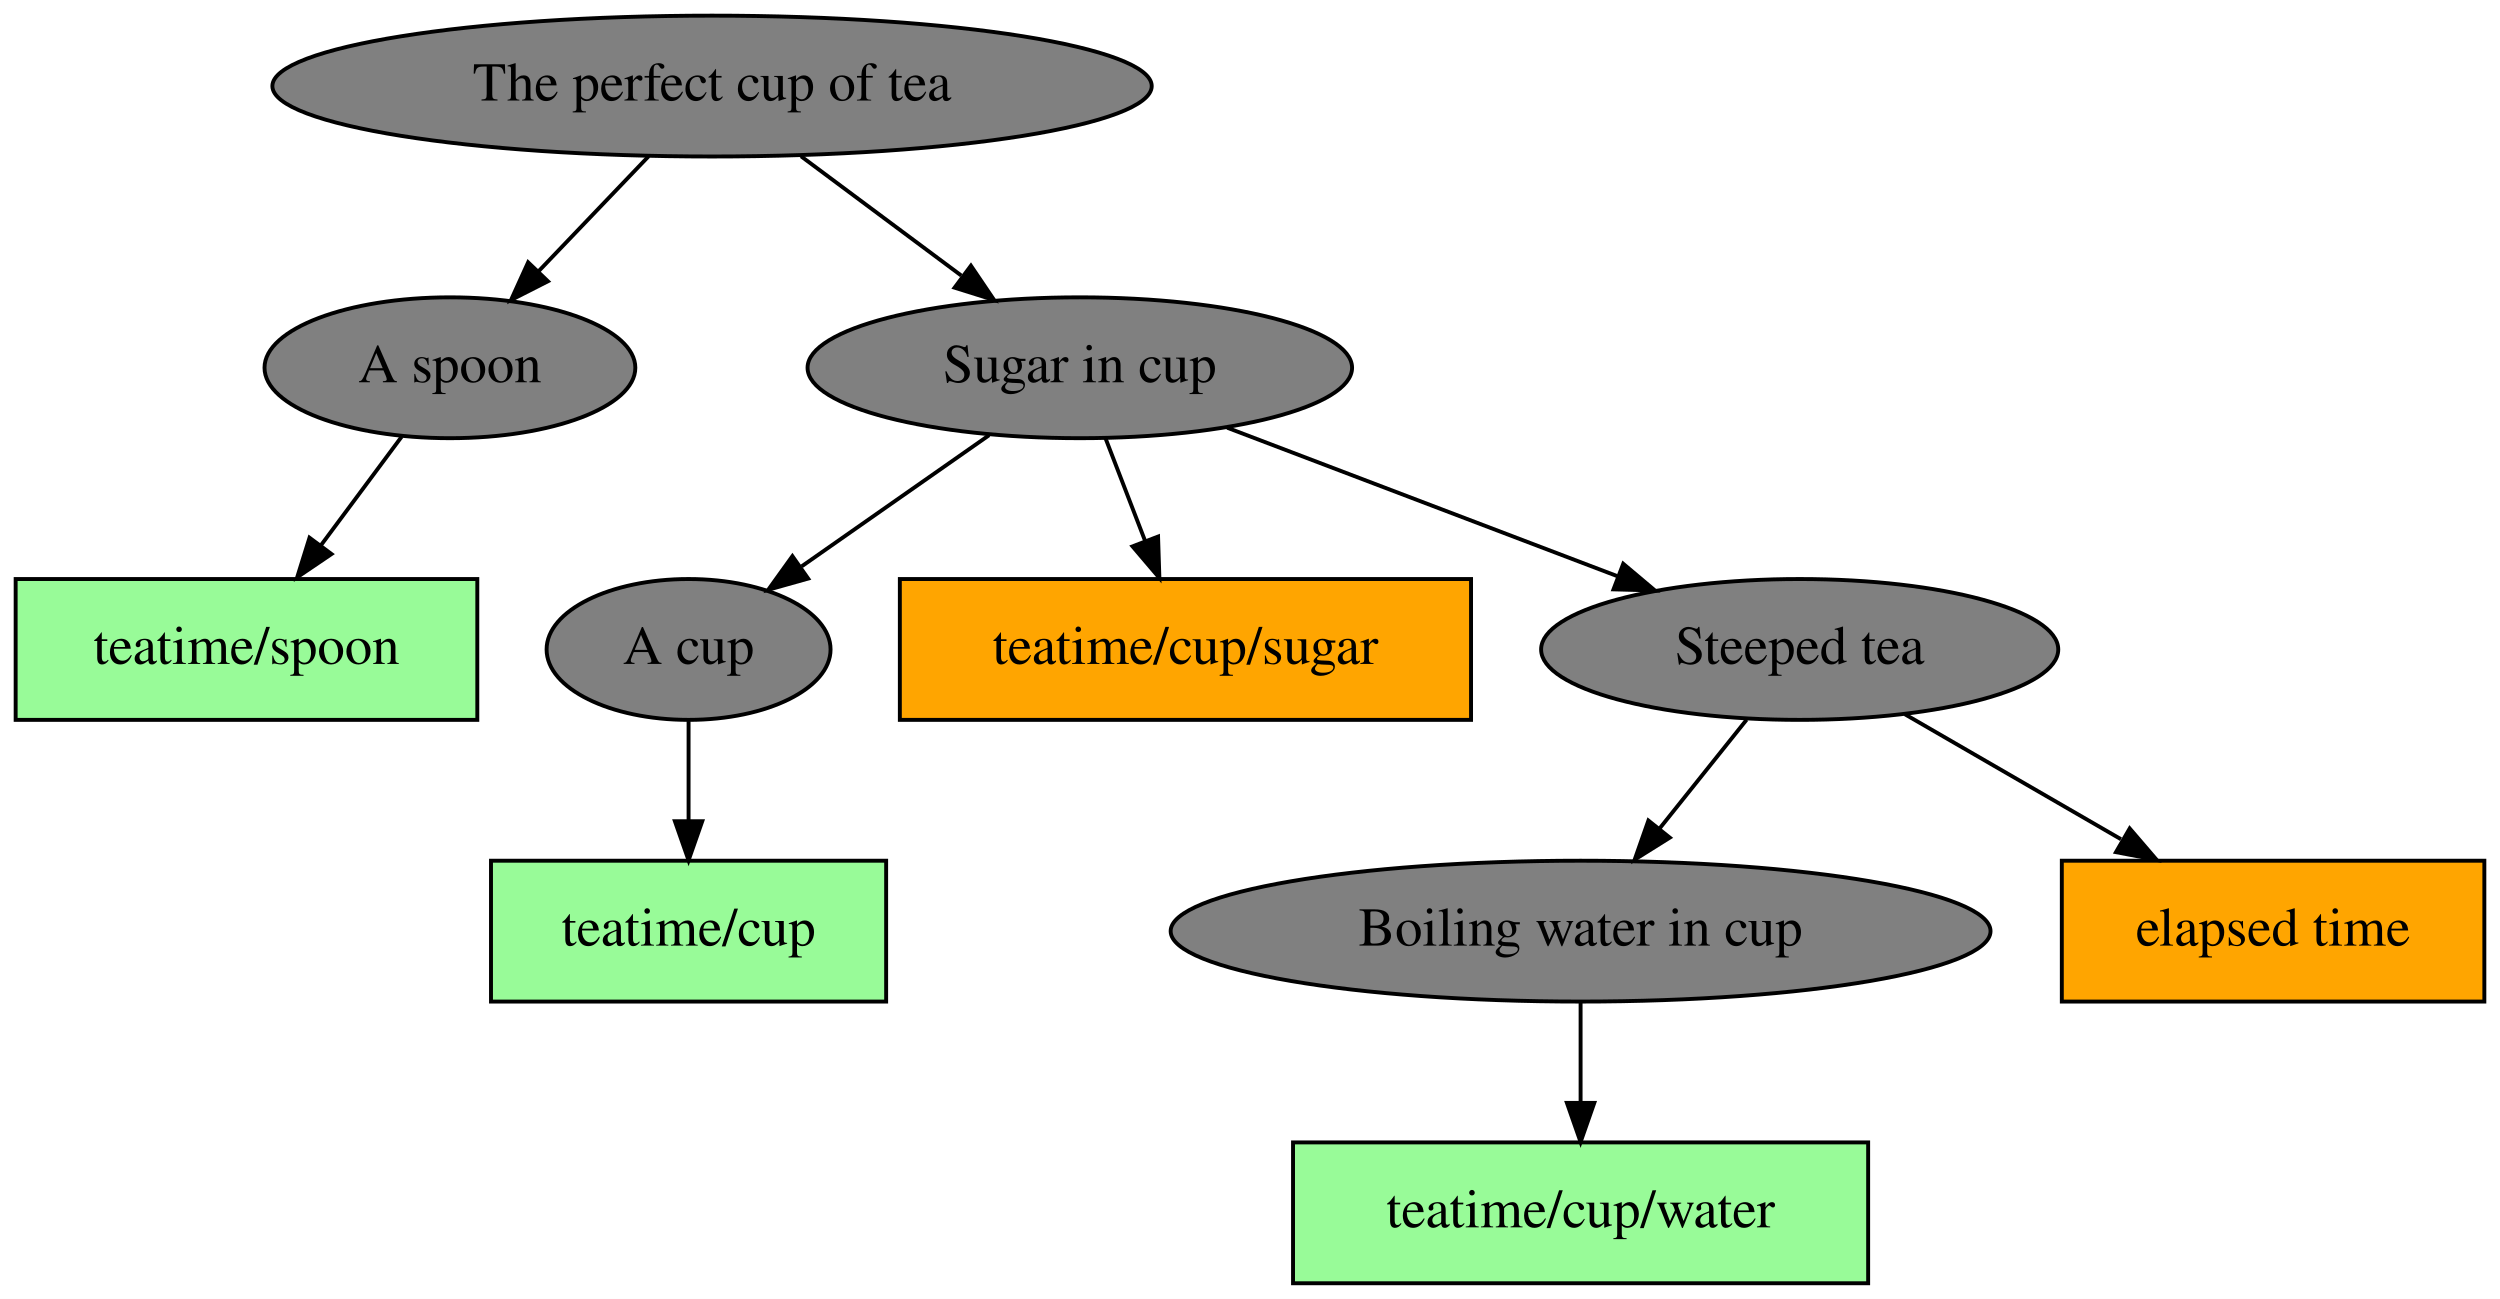
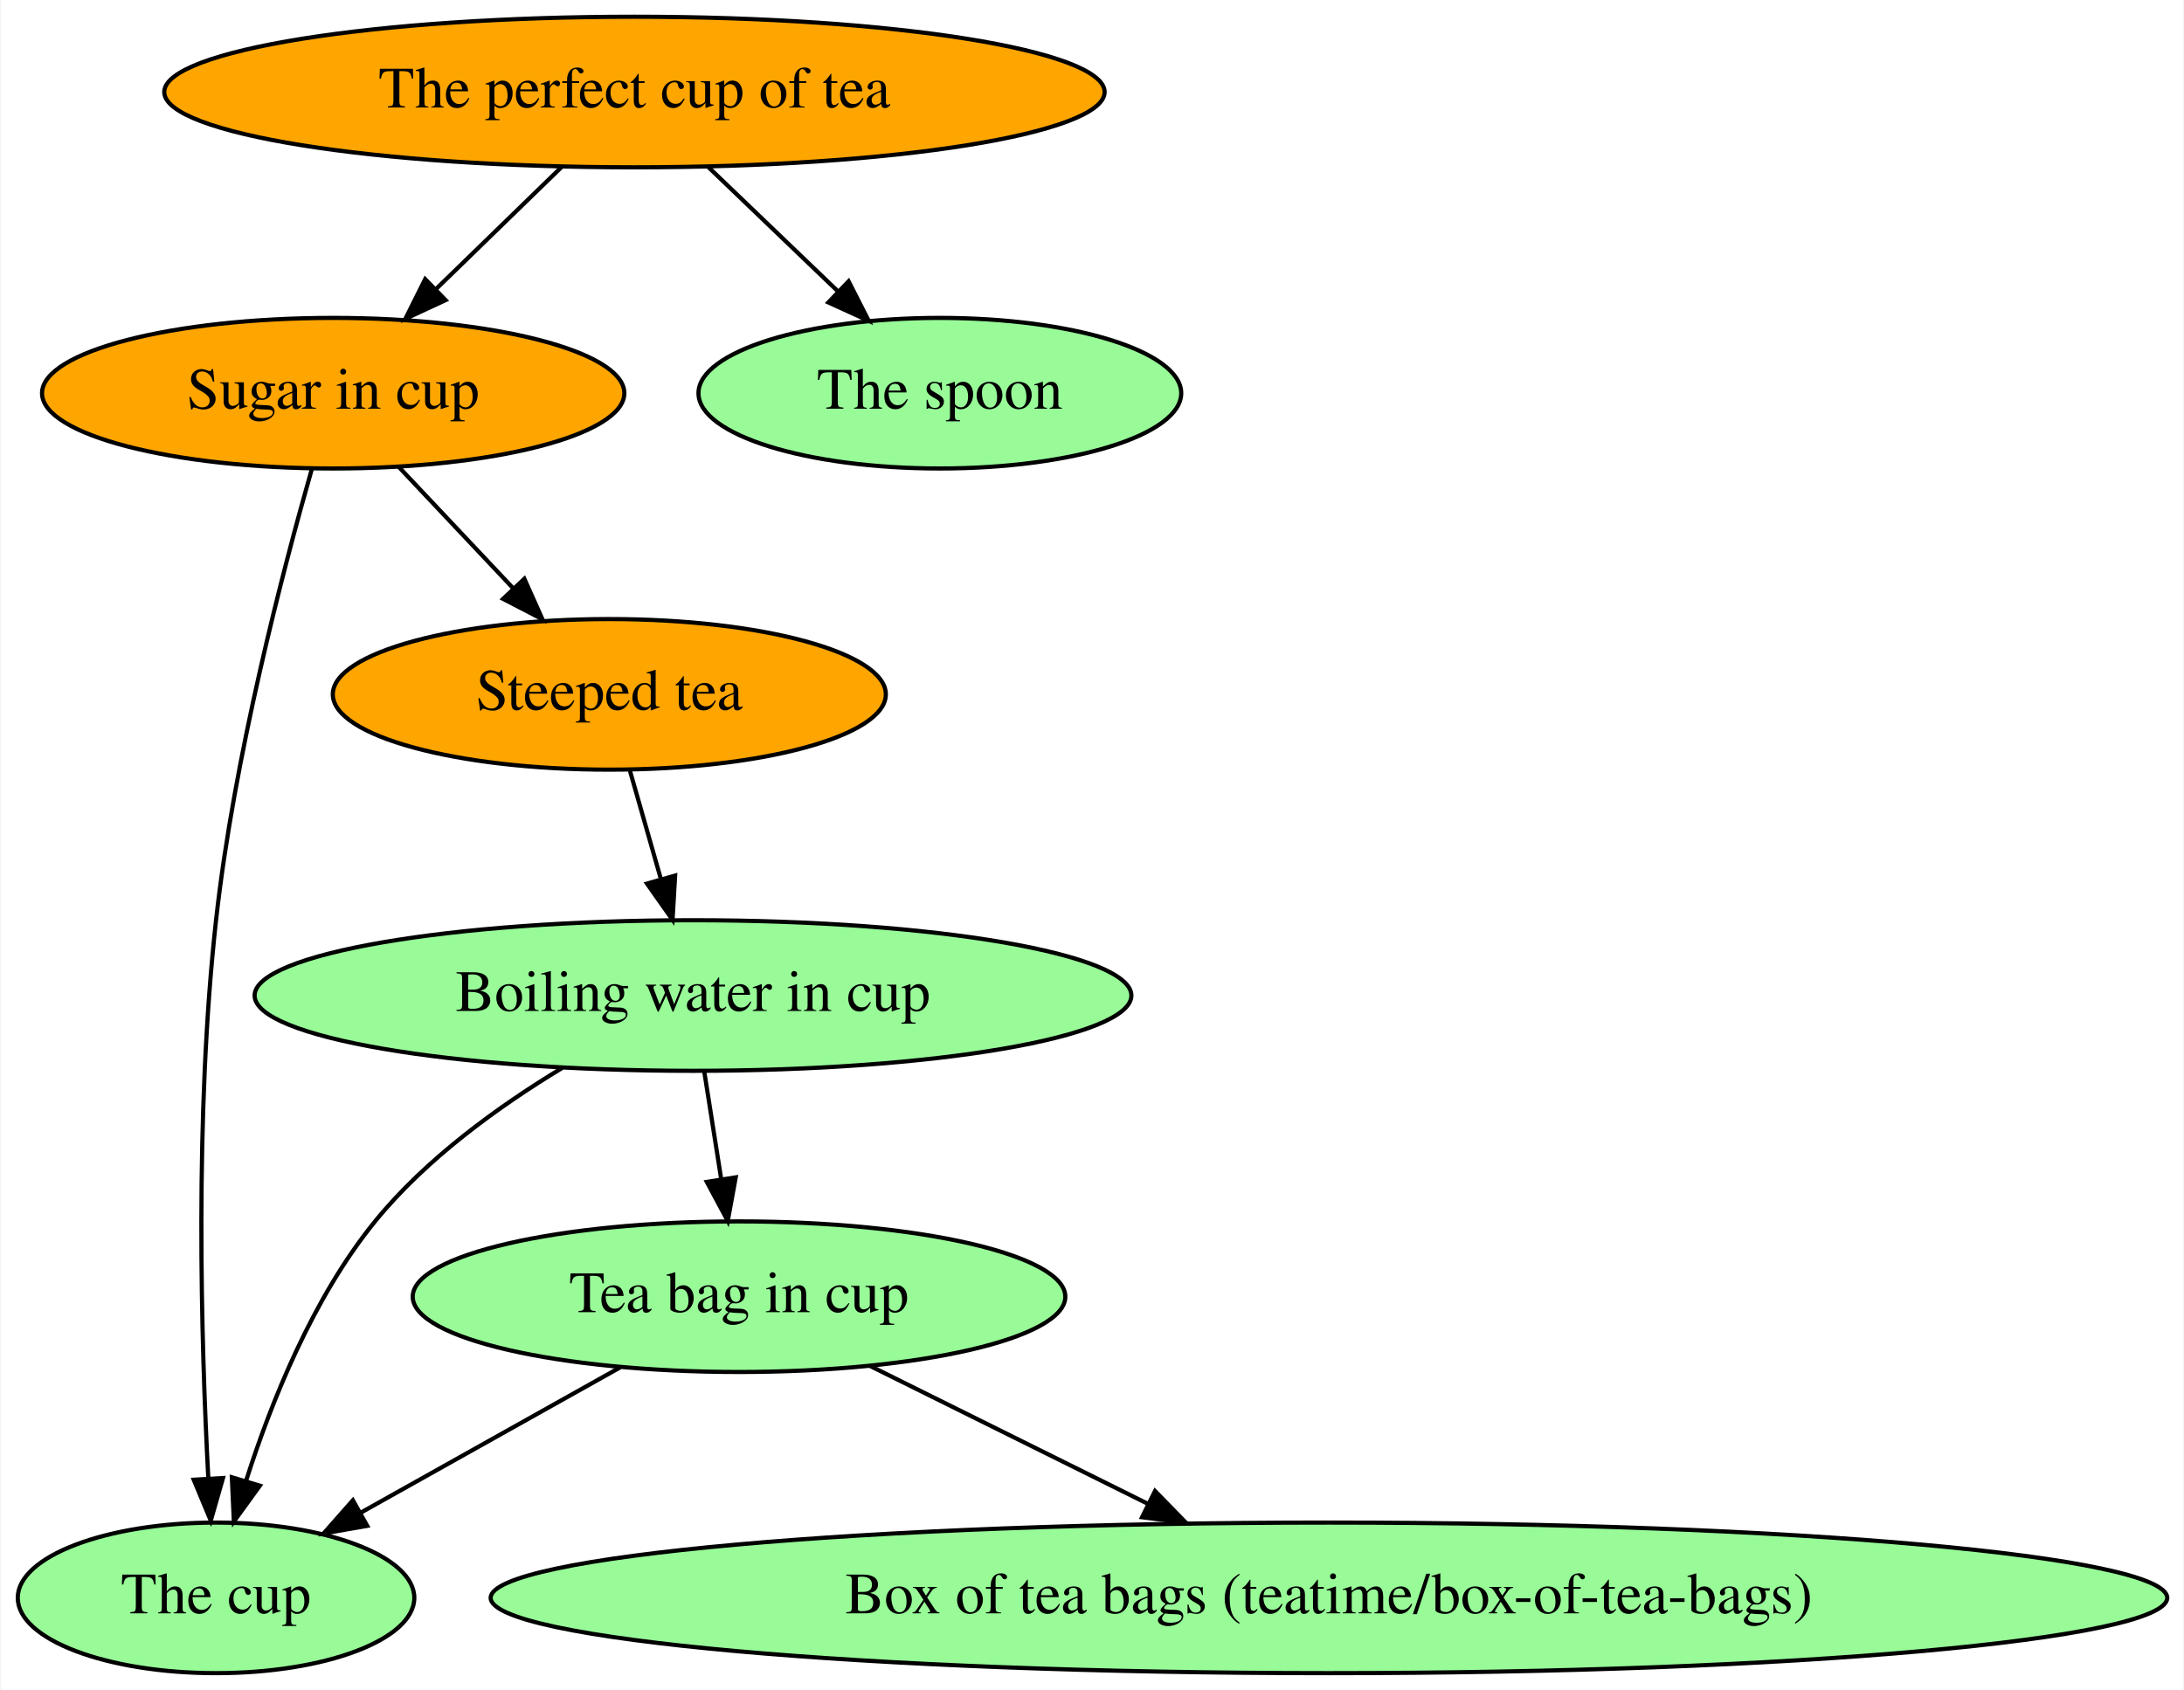
- <svg xmlns="http://www.w3.org/2000/svg" width="639pt" height="332pt" viewBox="0.00 0.00 639.00 332.00">
-   <g id="graph0" class="graph" transform="scale(1 1) rotate(0) translate(4 328)">
-     <polygon fill="white" stroke="transparent" points="-4,4 -4,-328 635,-328 635,4 -4,4" />
+ <svg xmlns="http://www.w3.org/2000/svg" width="522pt" height="404pt" viewBox="0.00 0.00 521.63 404.00">
+   <g id="graph0" class="graph" transform="scale(1 1) rotate(0) translate(4 400)">
+     <polygon fill="white" stroke="transparent" points="-4,4 -4,-400 517.63,-400 517.63,4 -4,4" />
    <g id="node1" class="node">
-       <ellipse fill="grey" stroke="black" cx="111" cy="-234" rx="47.39" ry="18" />
-       <text text-anchor="middle" x="111" y="-230.3" font-family="Times,serif" font-size="14.00">A spoon</text>
+       <ellipse fill="palegreen" stroke="black" cx="313.45" cy="-18" rx="200.36" ry="18" />
+       <text text-anchor="middle" x="313.45" y="-14.3" font-family="Times,serif" font-size="14.00">Box of tea bags (teatime/box-of-tea-bags)</text>
    </g>
    <g id="node2" class="node">
-       <polygon fill="palegreen" stroke="black" points="118,-180 0,-180 0,-144 118,-144 118,-180" />
-       <text text-anchor="middle" x="59" y="-158.3" font-family="Times,serif" font-size="14.00">teatime/spoon</text>
+       <ellipse fill="orange" stroke="black" cx="75.45" cy="-306" rx="69.59" ry="18" />
+       <text text-anchor="middle" x="75.45" y="-302.3" font-family="Times,serif" font-size="14.00">Sugar in cup</text>
+     </g>
+     <g id="node3" class="node">
+       <ellipse fill="palegreen" stroke="black" cx="47.45" cy="-18" rx="47.39" ry="18" />
+       <text text-anchor="middle" x="47.45" y="-14.3" font-family="Times,serif" font-size="14.00">The cup</text>
    </g>
    <g id="edge1" class="edge">
-       <path fill="none" stroke="black" d="M98.68,-216.41C92.51,-208.12 84.92,-197.89 78.03,-188.62" />
-       <polygon fill="black" stroke="black" points="80.73,-186.39 71.96,-180.45 75.11,-190.56 80.73,-186.39" />
-     </g>
-     <g id="node3" class="node">
-       <ellipse fill="grey" stroke="black" cx="172" cy="-162" rx="36.29" ry="18" />
-       <text text-anchor="middle" x="172" y="-158.3" font-family="Times,serif" font-size="14.00">A cup</text>
+       <path fill="none" stroke="black" d="M70.33,-287.81C63.5,-263.9 51.77,-219.12 47.45,-180 42.3,-133.53 43.88,-79.05 45.59,-46.86" />
+       <polygon fill="black" stroke="black" points="49.11,-46.65 46.19,-36.46 42.12,-46.24 49.11,-46.65" />
    </g>
    <g id="node4" class="node">
-       <polygon fill="palegreen" stroke="black" points="222.5,-108 121.5,-108 121.5,-72 222.5,-72 222.5,-108" />
-       <text text-anchor="middle" x="172" y="-86.3" font-family="Times,serif" font-size="14.00">teatime/cup</text>
+       <ellipse fill="orange" stroke="black" cx="141.45" cy="-234" rx="66.09" ry="18" />
+       <text text-anchor="middle" x="141.45" y="-230.3" font-family="Times,serif" font-size="14.00">Steeped tea</text>
    </g>
    <g id="edge2" class="edge">
-       <path fill="none" stroke="black" d="M172,-143.7C172,-135.98 172,-126.71 172,-118.11" />
-       <polygon fill="black" stroke="black" points="175.5,-118.1 172,-108.1 168.5,-118.1 175.5,-118.1" />
+       <path fill="none" stroke="black" d="M91.09,-288.41C99.27,-279.73 109.44,-268.95 118.49,-259.34" />
+       <polygon fill="black" stroke="black" points="121.14,-261.63 125.46,-251.96 116.05,-256.83 121.14,-261.63" />
+     </g>
+     <g id="node8" class="node">
+       <ellipse fill="palegreen" stroke="black" cx="161.45" cy="-162" rx="104.78" ry="18" />
+       <text text-anchor="middle" x="161.45" y="-158.3" font-family="Times,serif" font-size="14.00">Boiling water in cup</text>
+     </g>
+     <g id="edge9" class="edge">
+       <path fill="none" stroke="black" d="M146.39,-215.7C148.62,-207.9 151.3,-198.51 153.78,-189.83" />
+       <polygon fill="black" stroke="black" points="157.18,-190.68 156.56,-180.1 150.45,-188.76 157.18,-190.68" />
    </g>
    <g id="node5" class="node">
-       <ellipse fill="grey" stroke="black" cx="272" cy="-234" rx="69.59" ry="18" />
-       <text text-anchor="middle" x="272" y="-230.3" font-family="Times,serif" font-size="14.00">Sugar in cup</text>
+       <ellipse fill="orange" stroke="black" cx="147.45" cy="-378" rx="112.38" ry="18" />
+       <text text-anchor="middle" x="147.45" y="-374.3" font-family="Times,serif" font-size="14.00">The perfect cup of tea</text>
    </g>
    <g id="edge3" class="edge">
-       <path fill="none" stroke="black" d="M248.81,-216.76C234.53,-206.77 216.11,-193.88 200.89,-183.23" />
-       <polygon fill="black" stroke="black" points="202.56,-180.12 192.36,-177.25 198.54,-185.85 202.56,-180.12" />
+       <path fill="none" stroke="black" d="M130.02,-360.05C121,-351.28 109.83,-340.43 99.96,-330.83" />
+       <polygon fill="black" stroke="black" points="102.32,-328.25 92.71,-323.79 97.44,-333.27 102.32,-328.25" />
    </g>
    <g id="node6" class="node">
-       <polygon fill="orange" stroke="black" points="372,-180 226,-180 226,-144 372,-144 372,-180" />
-       <text text-anchor="middle" x="299" y="-158.3" font-family="Times,serif" font-size="14.00">teatime/cup/sugar</text>
+       <ellipse fill="palegreen" stroke="black" cx="220.45" cy="-306" rx="57.69" ry="18" />
+       <text text-anchor="middle" x="220.45" y="-302.3" font-family="Times,serif" font-size="14.00">The spoon</text>
    </g>
    <g id="edge4" class="edge">
-       <path fill="none" stroke="black" d="M278.54,-216.05C281.57,-208.18 285.26,-198.62 288.67,-189.79" />
-       <polygon fill="black" stroke="black" points="292,-190.86 292.34,-180.28 285.47,-188.35 292,-190.86" />
+       <path fill="none" stroke="black" d="M165.12,-360.05C174.4,-351.16 185.91,-340.11 196.03,-330.41" />
+       <polygon fill="black" stroke="black" points="198.64,-332.75 203.44,-323.31 193.8,-327.7 198.64,-332.75" />
    </g>
    <g id="node7" class="node">
-       <ellipse fill="grey" stroke="black" cx="456" cy="-162" rx="66.09" ry="18" />
-       <text text-anchor="middle" x="456" y="-158.3" font-family="Times,serif" font-size="14.00">Steeped tea</text>
+       <ellipse fill="palegreen" stroke="black" cx="172.45" cy="-90" rx="77.99" ry="18" />
+       <text text-anchor="middle" x="172.45" y="-86.3" font-family="Times,serif" font-size="14.00">Tea bag in cup</text>
    </g>
    <g id="edge5" class="edge">
-       <path fill="none" stroke="black" d="M309.68,-218.67C338.52,-207.69 378.46,-192.5 409.32,-180.76" />
-       <polygon fill="black" stroke="black" points="410.9,-183.9 419,-177.08 408.41,-177.36 410.9,-183.9" />
-     </g>
-     <g id="node9" class="node">
-       <ellipse fill="grey" stroke="black" cx="400" cy="-90" rx="104.78" ry="18" />
-       <text text-anchor="middle" x="400" y="-86.3" font-family="Times,serif" font-size="14.00">Boiling water in cup</text>
-     </g>
-     <g id="edge9" class="edge">
-       <path fill="none" stroke="black" d="M442.44,-144.05C435.73,-135.67 427.5,-125.38 420.08,-116.1" />
-       <polygon fill="black" stroke="black" points="422.8,-113.9 413.82,-108.28 417.33,-118.27 422.8,-113.9" />
-     </g>
-     <g id="node11" class="node">
-       <polygon fill="orange" stroke="black" points="631,-108 523,-108 523,-72 631,-72 631,-108" />
-       <text text-anchor="middle" x="577" y="-86.3" font-family="Times,serif" font-size="14.00">elapsed time</text>
-     </g>
-     <g id="edge10" class="edge">
-       <path fill="none" stroke="black" d="M482.85,-145.46C499.1,-136.07 520.09,-123.92 538.13,-113.49" />
-       <polygon fill="black" stroke="black" points="540.35,-116.25 547.25,-108.21 536.84,-110.19 540.35,-116.25" />
-     </g>
-     <g id="node8" class="node">
-       <ellipse fill="grey" stroke="black" cx="178" cy="-306" rx="112.38" ry="18" />
-       <text text-anchor="middle" x="178" y="-302.3" font-family="Times,serif" font-size="14.00">The perfect cup of tea</text>
+       <path fill="none" stroke="black" d="M203.74,-73.46C223.24,-63.78 248.62,-51.18 270.06,-40.54" />
+       <polygon fill="black" stroke="black" points="271.88,-43.54 279.28,-35.96 268.77,-37.27 271.88,-43.54" />
    </g>
    <g id="edge6" class="edge">
-       <path fill="none" stroke="black" d="M161.78,-288.05C153.35,-279.24 142.9,-268.33 133.68,-258.69" />
-       <polygon fill="black" stroke="black" points="136.05,-256.11 126.61,-251.31 130.99,-260.95 136.05,-256.11" />
+       <path fill="none" stroke="black" d="M144.08,-73.12C125.68,-62.81 101.57,-49.31 82.04,-38.37" />
+       <polygon fill="black" stroke="black" points="83.58,-35.22 73.15,-33.39 80.16,-41.33 83.58,-35.22" />
+     </g>
+     <g id="edge8" class="edge">
+       <path fill="none" stroke="black" d="M130.2,-144.7C115.08,-135.56 97.62,-122.98 85.45,-108 70.6,-89.74 60.62,-64.82 54.63,-45.99" />
+       <polygon fill="black" stroke="black" points="57.93,-44.82 51.71,-36.24 51.23,-46.83 57.93,-44.82" />
    </g>
    <g id="edge7" class="edge">
-       <path fill="none" stroke="black" d="M200.75,-288.05C213.06,-278.89 228.41,-267.46 241.71,-257.56" />
-       <polygon fill="black" stroke="black" points="244.17,-260.09 250.1,-251.31 239.99,-254.47 244.17,-260.09" />
-     </g>
-     <g id="node10" class="node">
-       <polygon fill="palegreen" stroke="black" points="473.5,-36 326.5,-36 326.5,0 473.5,0 473.5,-36" />
-       <text text-anchor="middle" x="400" y="-14.3" font-family="Times,serif" font-size="14.00">teatime/cup/water</text>
-     </g>
-     <g id="edge8" class="edge">
-       <path fill="none" stroke="black" d="M400,-71.7C400,-63.98 400,-54.71 400,-46.11" />
-       <polygon fill="black" stroke="black" points="403.5,-46.1 400,-36.1 396.5,-46.1 403.5,-46.1" />
+       <path fill="none" stroke="black" d="M164.16,-143.7C165.38,-135.98 166.83,-126.71 168.19,-118.11" />
+       <polygon fill="black" stroke="black" points="171.66,-118.53 169.76,-108.1 164.75,-117.44 171.66,-118.53" />
    </g>
  </g>
</svg>
